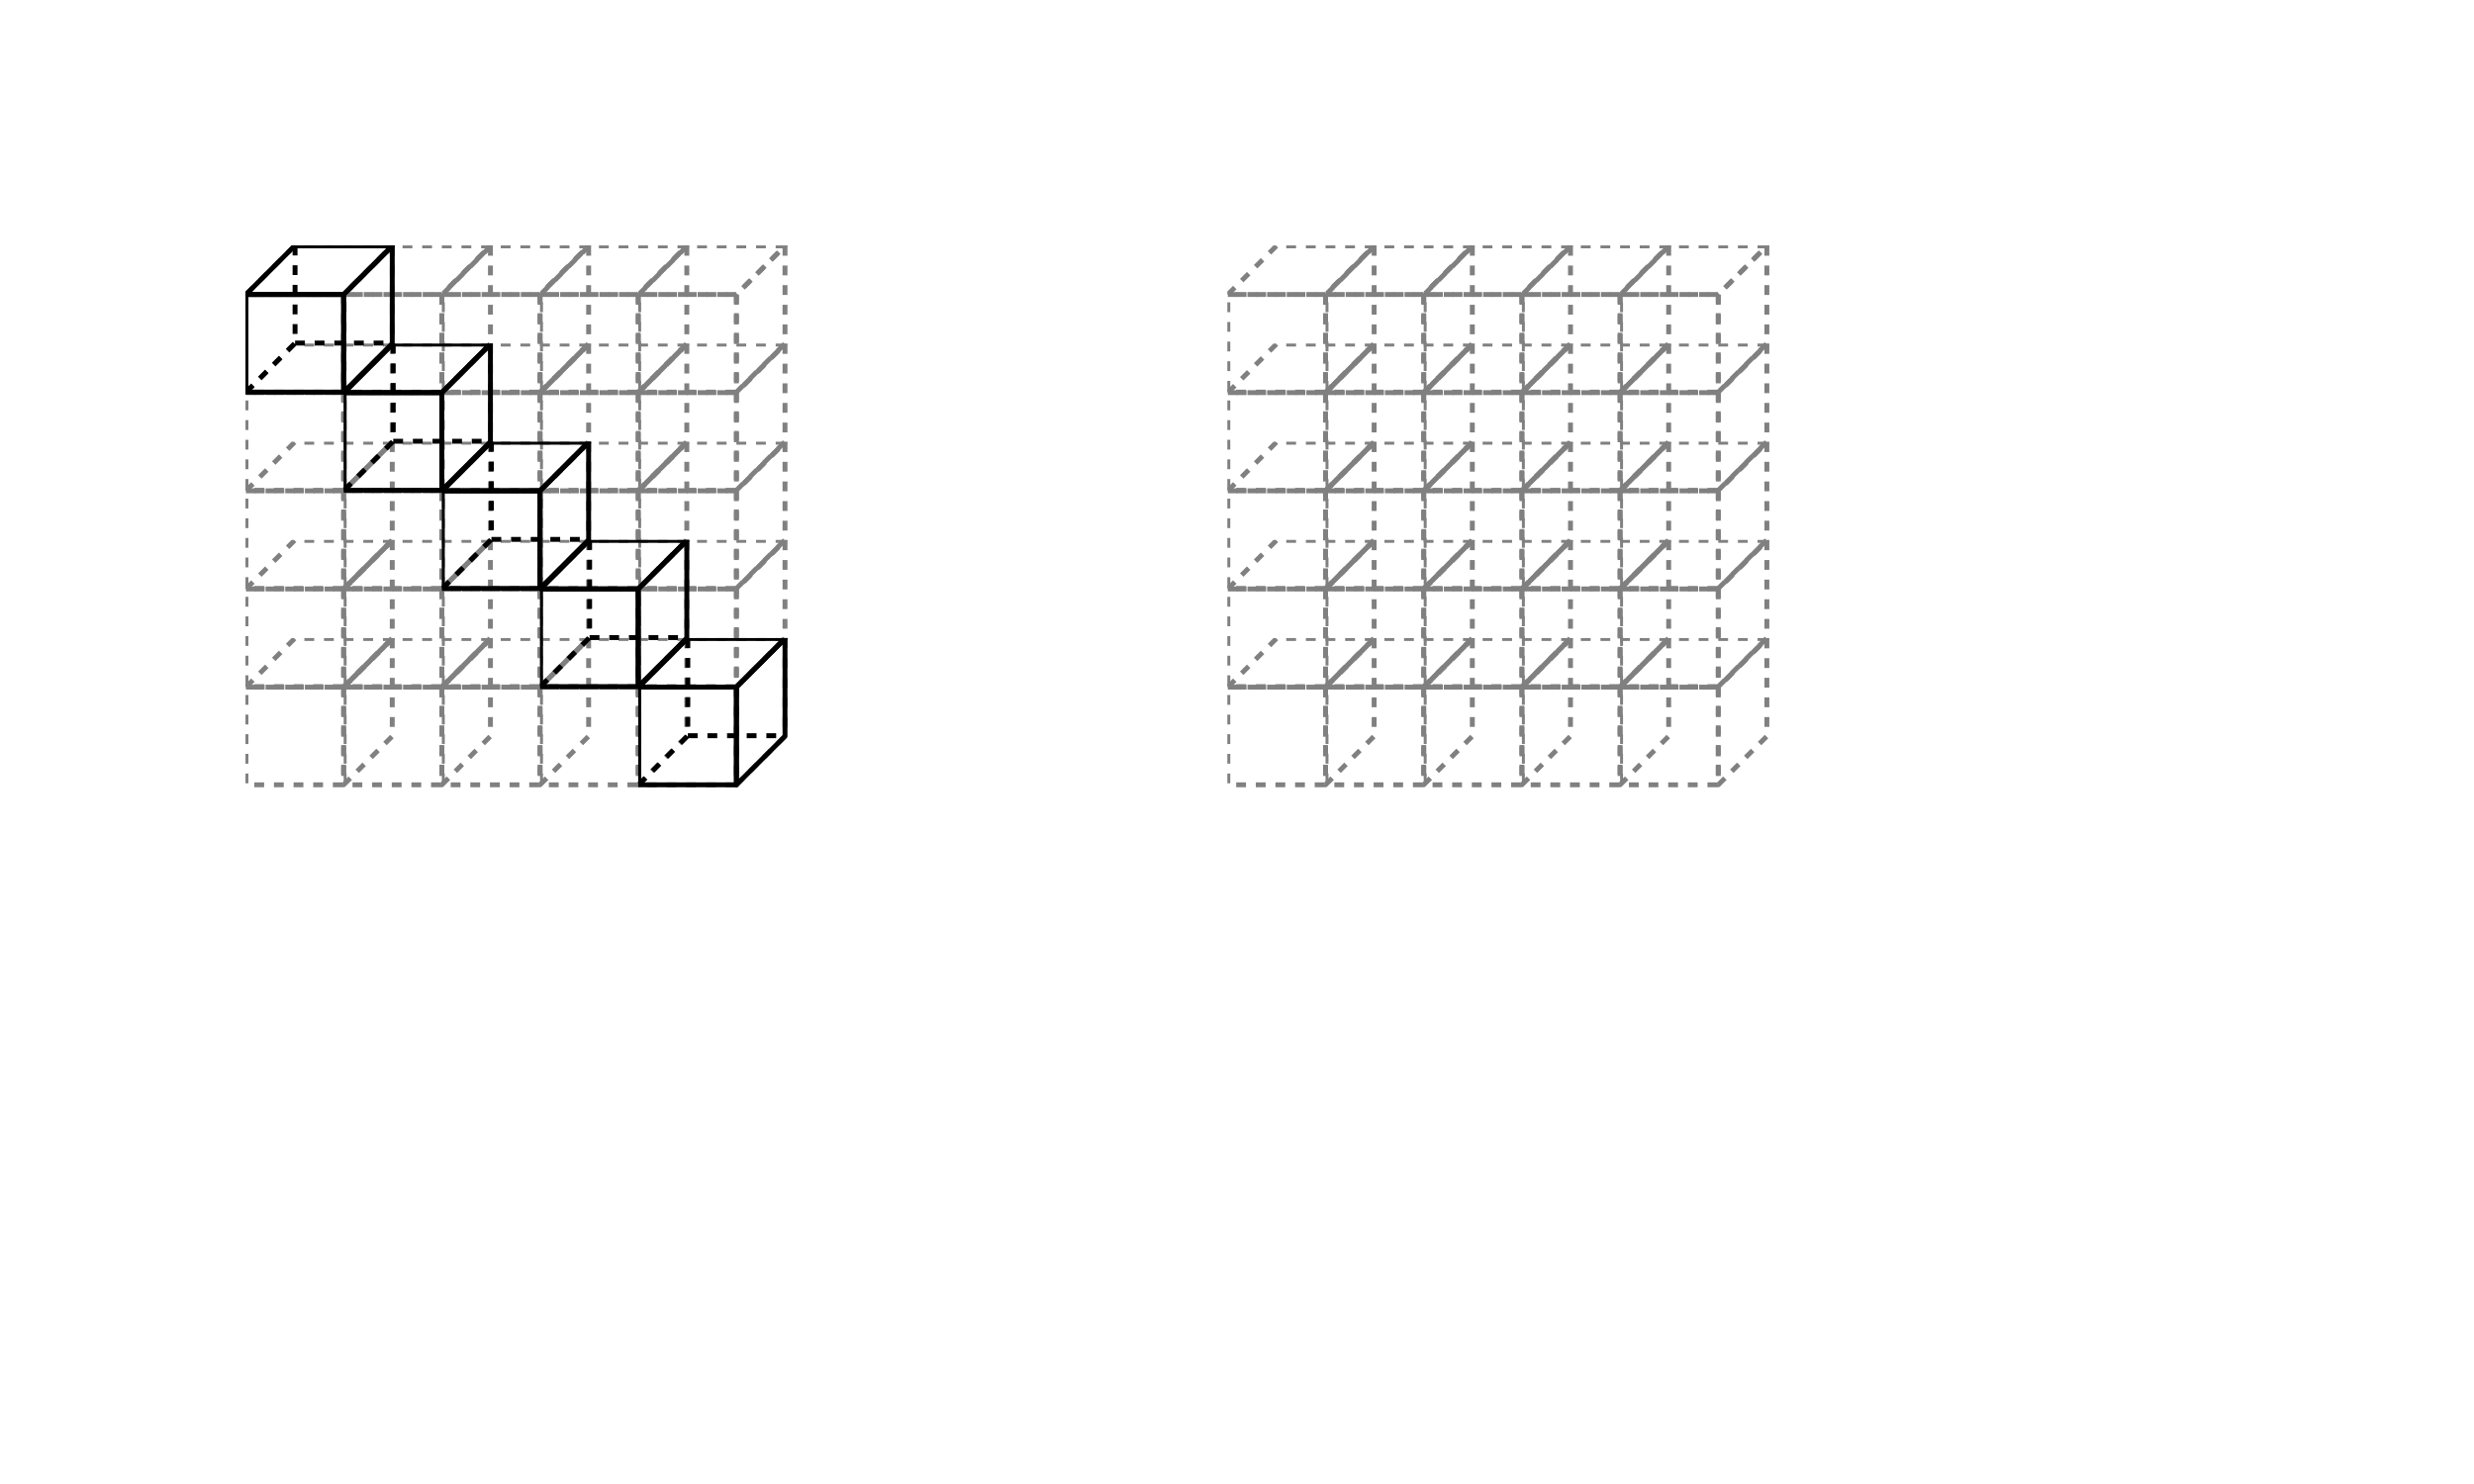
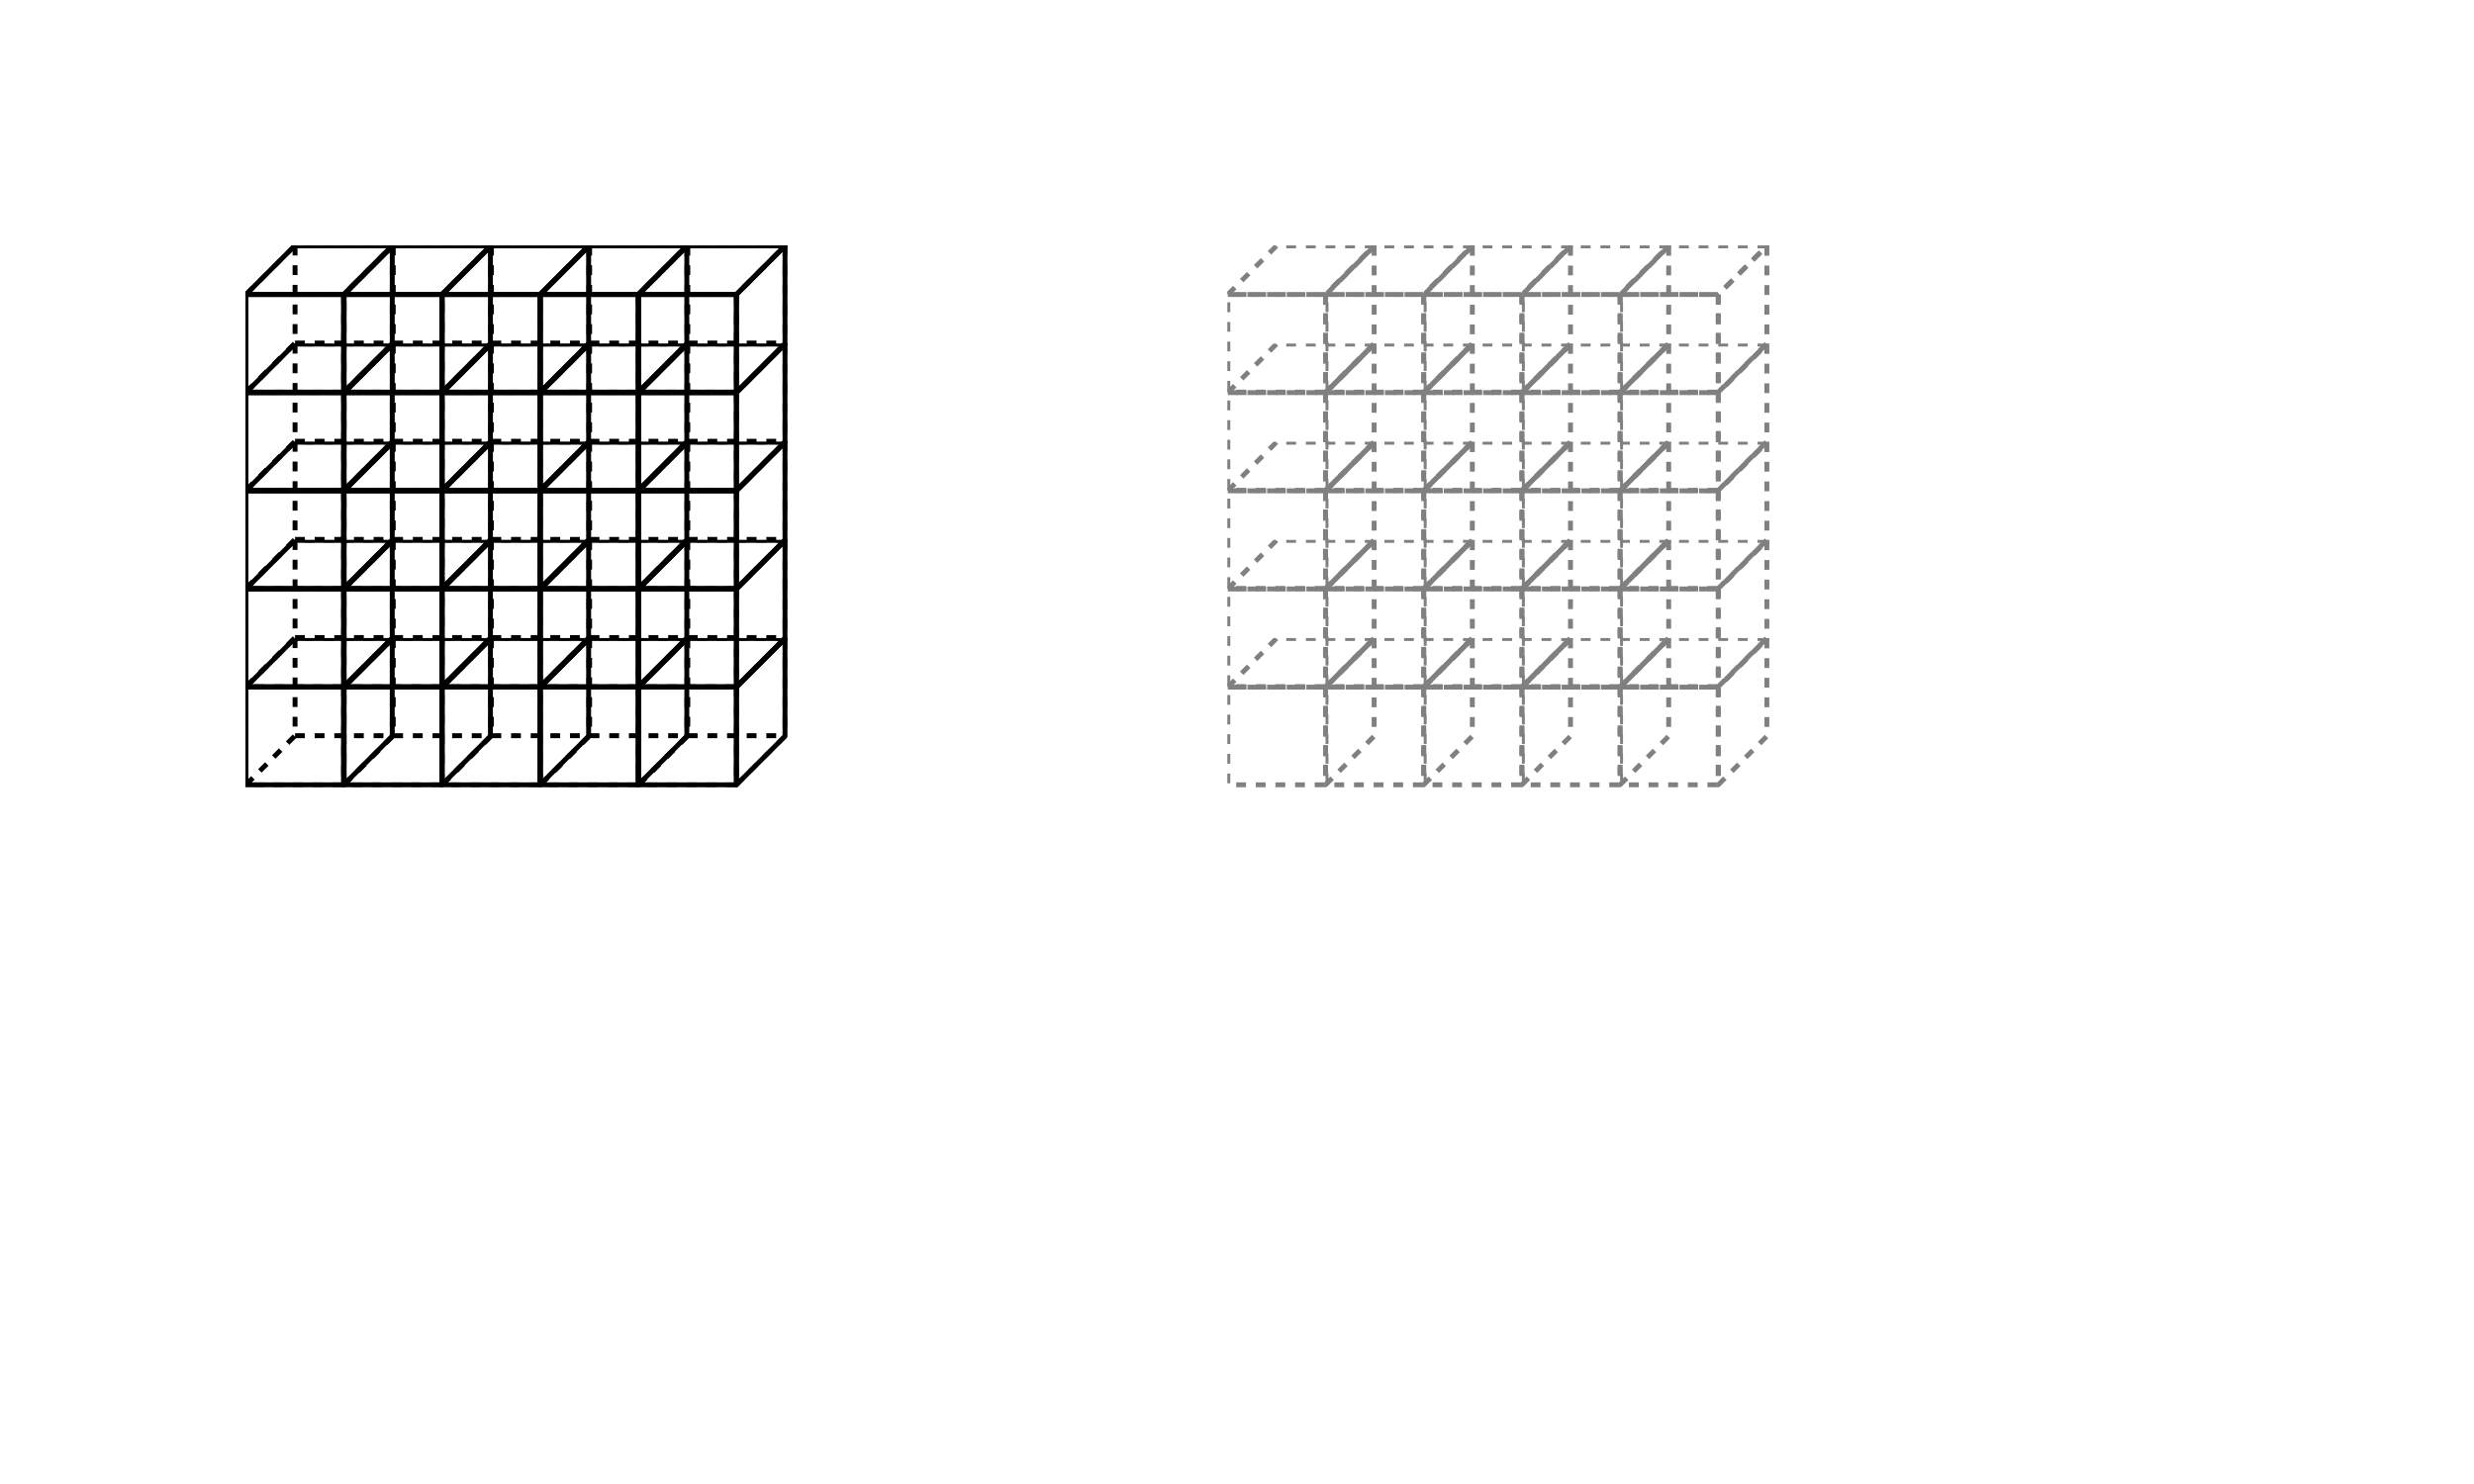
<svg xmlns="http://www.w3.org/2000/svg" xmlns:xlink="http://www.w3.org/1999/xlink" width="200mm" height="120mm" id="svg2">
  <defs id="defs4">
    <svg width="30" height="30" id="bit" stroke-dasharray="2, 2" stroke="grey">
      <rect y="10" x="0.1" width="19.9" height="19.9" />
      <polygon points="0.1 10, 10 0.1, 29.9 0.1, 20 10" />
      <polygon points="29.9 0.1, 29.9 20, 20 29.9, 20 10" />
    </svg>
    <svg width="30" height="30" id="bit2" stroke="black">
      <rect y="10" x="0.1" width="19.9" height="19.9" />
      <polygon points="0.1 10, 10 0.1, 29.9 0.1, 20 10" />
      <polygon points="29.9 0.1, 29.9 20, 20 29.9, 20 10" />
      <path d="M 0.1 29.9 l 10 -10 0 -20 m 0 20 l 20 0" stroke-dasharray="2, 2" />
    </svg>
    <path id="arrow0" d="m 0 0 l 50 0 -4 -4 m 4 4 l -4 4" stroke="black" />
    <path id="arrow1" d="m 0 0 l 20 0 -4 -4 m 4 4 l -4 4" stroke="black" />
    <svg width="100" height="100" id="lane">
      <use xlink:href="#bit" x="70" y="0" />
      <use xlink:href="#bit" x="60" y="10" />
      <use xlink:href="#bit" x="50" y="20" />
      <use xlink:href="#bit" x="40" y="30" />
      <use xlink:href="#bit" x="30" y="40" />
      <use xlink:href="#bit" x="20" y="50" />
      <use xlink:href="#bit" x="10" y="60" />
      <use xlink:href="#bit" x="0" y="70" />
    </svg>
    <svg width="180" height="100" id="plane">
      <use xlink:href="#lane" x="0" y="0" />
      <use xlink:href="#lane" x="20" y="0" />
      <use xlink:href="#lane" x="40" y="0" />
      <use xlink:href="#lane" x="60" y="0" />
      <use xlink:href="#lane" x="80" y="0" />
    </svg>
    <svg width="180" height="180" id="state">
      <use xlink:href="#plane" x="0" y="80" />
      <use xlink:href="#plane" x="0" y="60" />
      <use xlink:href="#plane" x="0" y="40" />
      <use xlink:href="#plane" x="0" y="20" />
      <use xlink:href="#plane" x="0" y="0" />
    </svg>
    <svg width="110" height="30" id="row">
      <use xlink:href="#bit" x="0" y="0" />
      <use xlink:href="#bit" x="20" y="0" />
      <use xlink:href="#bit" x="40" y="0" />
      <use xlink:href="#bit" x="60" y="0" />
      <use xlink:href="#bit" x="80" y="0" />
    </svg>
    <svg width="30" height="110" id="column">
      <use xlink:href="#bit2" x="0" y="80" />
      <use xlink:href="#bit2" x="0" y="60" />
      <use xlink:href="#bit2" x="0" y="40" />
      <use xlink:href="#bit2" x="0" y="20" />
      <use xlink:href="#bit2" x="0" y="0" />
    </svg>
    <svg width="110" height="110" id="slice">
      <use xlink:href="#row" x="0" y="80" />
      <use xlink:href="#row" x="0" y="60" />
      <use xlink:href="#row" x="0" y="40" />
      <use xlink:href="#row" x="0" y="20" />
      <use xlink:href="#row" x="0" y="0" />
    </svg>
    <svg width="100" height="180" id="sheet">
      <use xlink:href="#lane" x="0" y="80" />
      <use xlink:href="#lane" x="0" y="60" />
      <use xlink:href="#lane" x="0" y="40" />
      <use xlink:href="#lane" x="0" y="20" />
      <use xlink:href="#lane" x="0" y="0" />
    </svg>
    <svg id="xor" width="20" height="20">
      <circle cx="10" cy="10" r="8" stroke="red" stroke-width="2" />
      <path d="M 10 2 l 0 16 M 2 10 l 16 0" stroke="red" stroke-width="2" />
    </svg>
  </defs>
  <g style="fill:none;fill-rule:evenodd;stroke:none;stroke-width:1px;stroke-linecap:butt;stroke-linejoin:round;stroke-opacity:1" id="g2383" transform="scale(1.5)">
    <rect x="0" y="0" width="600" height="400" fill="white" />
    <use xlink:href="#slice" x="50" y="50" />
    <use xlink:href="#slice" x="250" y="50" />
    <use xlink:href="#bit2" x="50" y="50">
-       <animate attributeName="x" from="50" to="330" fill="freeze" dur="4" />
+       <animate attributeName="x" from="50" to="330" fill="freeze" dur="4" begin="1" />
    </use>
    <use xlink:href="#bit2" x="70" y="70">
-       <animate attributeName="x" from="70" to="310" fill="freeze" dur="4" />
+       <animate attributeName="x" from="70" to="310" fill="freeze" dur="4" begin="1" />
    </use>
    <use xlink:href="#bit2" x="90" y="90">
-       <animate attributeName="x" from="90" to="290" fill="freeze" dur="4" />
+       <animate attributeName="x" from="90" to="290" fill="freeze" dur="4" begin="1" />
    </use>
    <use xlink:href="#bit2" x="110" y="110">
-       <animate attributeName="x" from="110" to="270" fill="freeze" dur="4" />
+       <animate attributeName="x" from="110" to="270" fill="freeze" dur="4" begin="1" />
    </use>
    <use xlink:href="#bit2" x="130" y="130">
-       <animate attributeName="x" from="130" to="250" fill="freeze" dur="4" />
+       <animate attributeName="x" from="130" to="250" fill="freeze" dur="4" begin="1" />
+     </use>
+     <use xlink:href="#bit2" x="130" y="50">
+       <animate attributeName="x" from="130" to="330" fill="freeze" dur="4" begin="6" />
+       <animate attributeName="y" from="50" to="90" fill="freeze" dur="4" begin="6" />
+     </use>
+     <use xlink:href="#bit2" x="110" y="70">
+       <animate attributeName="x" from="110" to="310" fill="freeze" dur="4" begin="6" />
+       <animate attributeName="y" from="70" to="90" fill="freeze" dur="4" begin="6" />
+     </use>
+     <use xlink:href="#bit2" x="70" y="110">
+       <animate attributeName="x" from="70" to="270" fill="freeze" dur="4" begin="6" />
+       <animate attributeName="y" from="110" to="90" fill="freeze" dur="4" begin="6" />
+     </use>
+     <use xlink:href="#bit2" x="50" y="130">
+       <animate attributeName="x" from="50" to="250" fill="freeze" dur="4" begin="6" />
+       <animate attributeName="y" from="130" to="90" fill="freeze" dur="4" begin="6" />
+     </use>
+     <use xlink:href="#bit2" x="50" y="90">
+       <animate attributeName="x" from="50" to="290" fill="freeze" dur="4" begin="11" />
+       <animate attributeName="y" from="90" to="70" fill="freeze" dur="4" begin="11" />
+     </use>
+     <use xlink:href="#bit2" x="70" y="90">
+       <animate attributeName="x" from="70" to="290" fill="freeze" dur="4" begin="11" />
+       <animate attributeName="y" from="90" to="130" fill="freeze" dur="4" begin="11" />
+     </use>
+     <use xlink:href="#bit2" x="110" y="90">
+       <animate attributeName="x" from="110" to="290" fill="freeze" dur="4" begin="11" />
+       <animate attributeName="y" from="90" to="50" fill="freeze" dur="4" begin="11" />
+     </use>
+     <use xlink:href="#bit2" x="130" y="90">
+       <animate attributeName="x" from="130" to="290" fill="freeze" dur="4" begin="11" />
+       <animate attributeName="y" from="90" to="110" fill="freeze" dur="4" begin="11" />
+     </use>
+     <use xlink:href="#bit2" x="90" y="50">
+       <animate attributeName="x" from="90" to="330" fill="freeze" dur="4" begin="16" />
+       <animate attributeName="y" from="50" to="70" fill="freeze" dur="4" begin="16" />
+     </use>
+     <use xlink:href="#bit2" x="90" y="70">
+       <animate attributeName="x" from="90" to="310" fill="freeze" dur="4" begin="16" />
+       <animate attributeName="y" from="70" to="130" fill="freeze" dur="4" begin="16" />
+     </use>
+     <use xlink:href="#bit2" x="90" y="110">
+       <animate attributeName="x" from="90" to="270" fill="freeze" dur="4" begin="16" />
+       <animate attributeName="y" from="110" to="50" fill="freeze" dur="4" begin="16" />
+     </use>
+     <use xlink:href="#bit2" x="90" y="130">
+       <animate attributeName="x" from="90" to="250" fill="freeze" dur="4" begin="16" />
+       <animate attributeName="y" from="130" to="110" fill="freeze" dur="4" begin="16" />
+     </use>
+     <use xlink:href="#bit2" x="70" y="50">
+       <animate attributeName="x" from="70" to="330" fill="freeze" dur="4" begin="21" />
+       <animate attributeName="y" from="50" to="110" fill="freeze" dur="4" begin="21" />
+     </use>
+     <use xlink:href="#bit2" x="130" y="70">
+       <animate attributeName="x" from="130" to="310" fill="freeze" dur="4" begin="21" />
+       <animate attributeName="y" from="70" to="50" fill="freeze" dur="4" begin="21" />
+     </use>
+     <use xlink:href="#bit2" x="50" y="110">
+       <animate attributeName="x" from="50" to="270" fill="freeze" dur="4" begin="21" />
+       <animate attributeName="y" from="110" to="130" fill="freeze" dur="4" begin="21" />
+     </use>
+     <use xlink:href="#bit2" x="110" y="130">
+       <animate attributeName="x" from="110" to="250" fill="freeze" dur="4" begin="21" />
+       <animate attributeName="y" from="130" to="70" fill="freeze" dur="4" begin="21" />
+     </use>
+     <use xlink:href="#bit2" x="110" y="50">
+       <animate attributeName="x" from="110" to="330" fill="freeze" dur="4" begin="26" />
+       <animate attributeName="y" from="50" to="130" fill="freeze" dur="4" begin="26" />
+     </use>
+     <use xlink:href="#bit2" x="50" y="70">
+       <animate attributeName="x" from="50" to="310" fill="freeze" dur="4" begin="26" />
+       <animate attributeName="y" from="70" to="110" fill="freeze" dur="4" begin="26" />
+     </use>
+     <use xlink:href="#bit2" x="130" y="110">
+       <animate attributeName="x" from="130" to="270" fill="freeze" dur="4" begin="26" />
+       <animate attributeName="y" from="110" to="70" fill="freeze" dur="4" begin="26" />
+     </use>
+     <use xlink:href="#bit2" x="70" y="130">
+       <animate attributeName="x" from="70" to="250" fill="freeze" dur="4" begin="26" />
+       <animate attributeName="y" from="130" to="50" fill="freeze" dur="4" begin="26" />
    </use>
  </g>
</svg>
